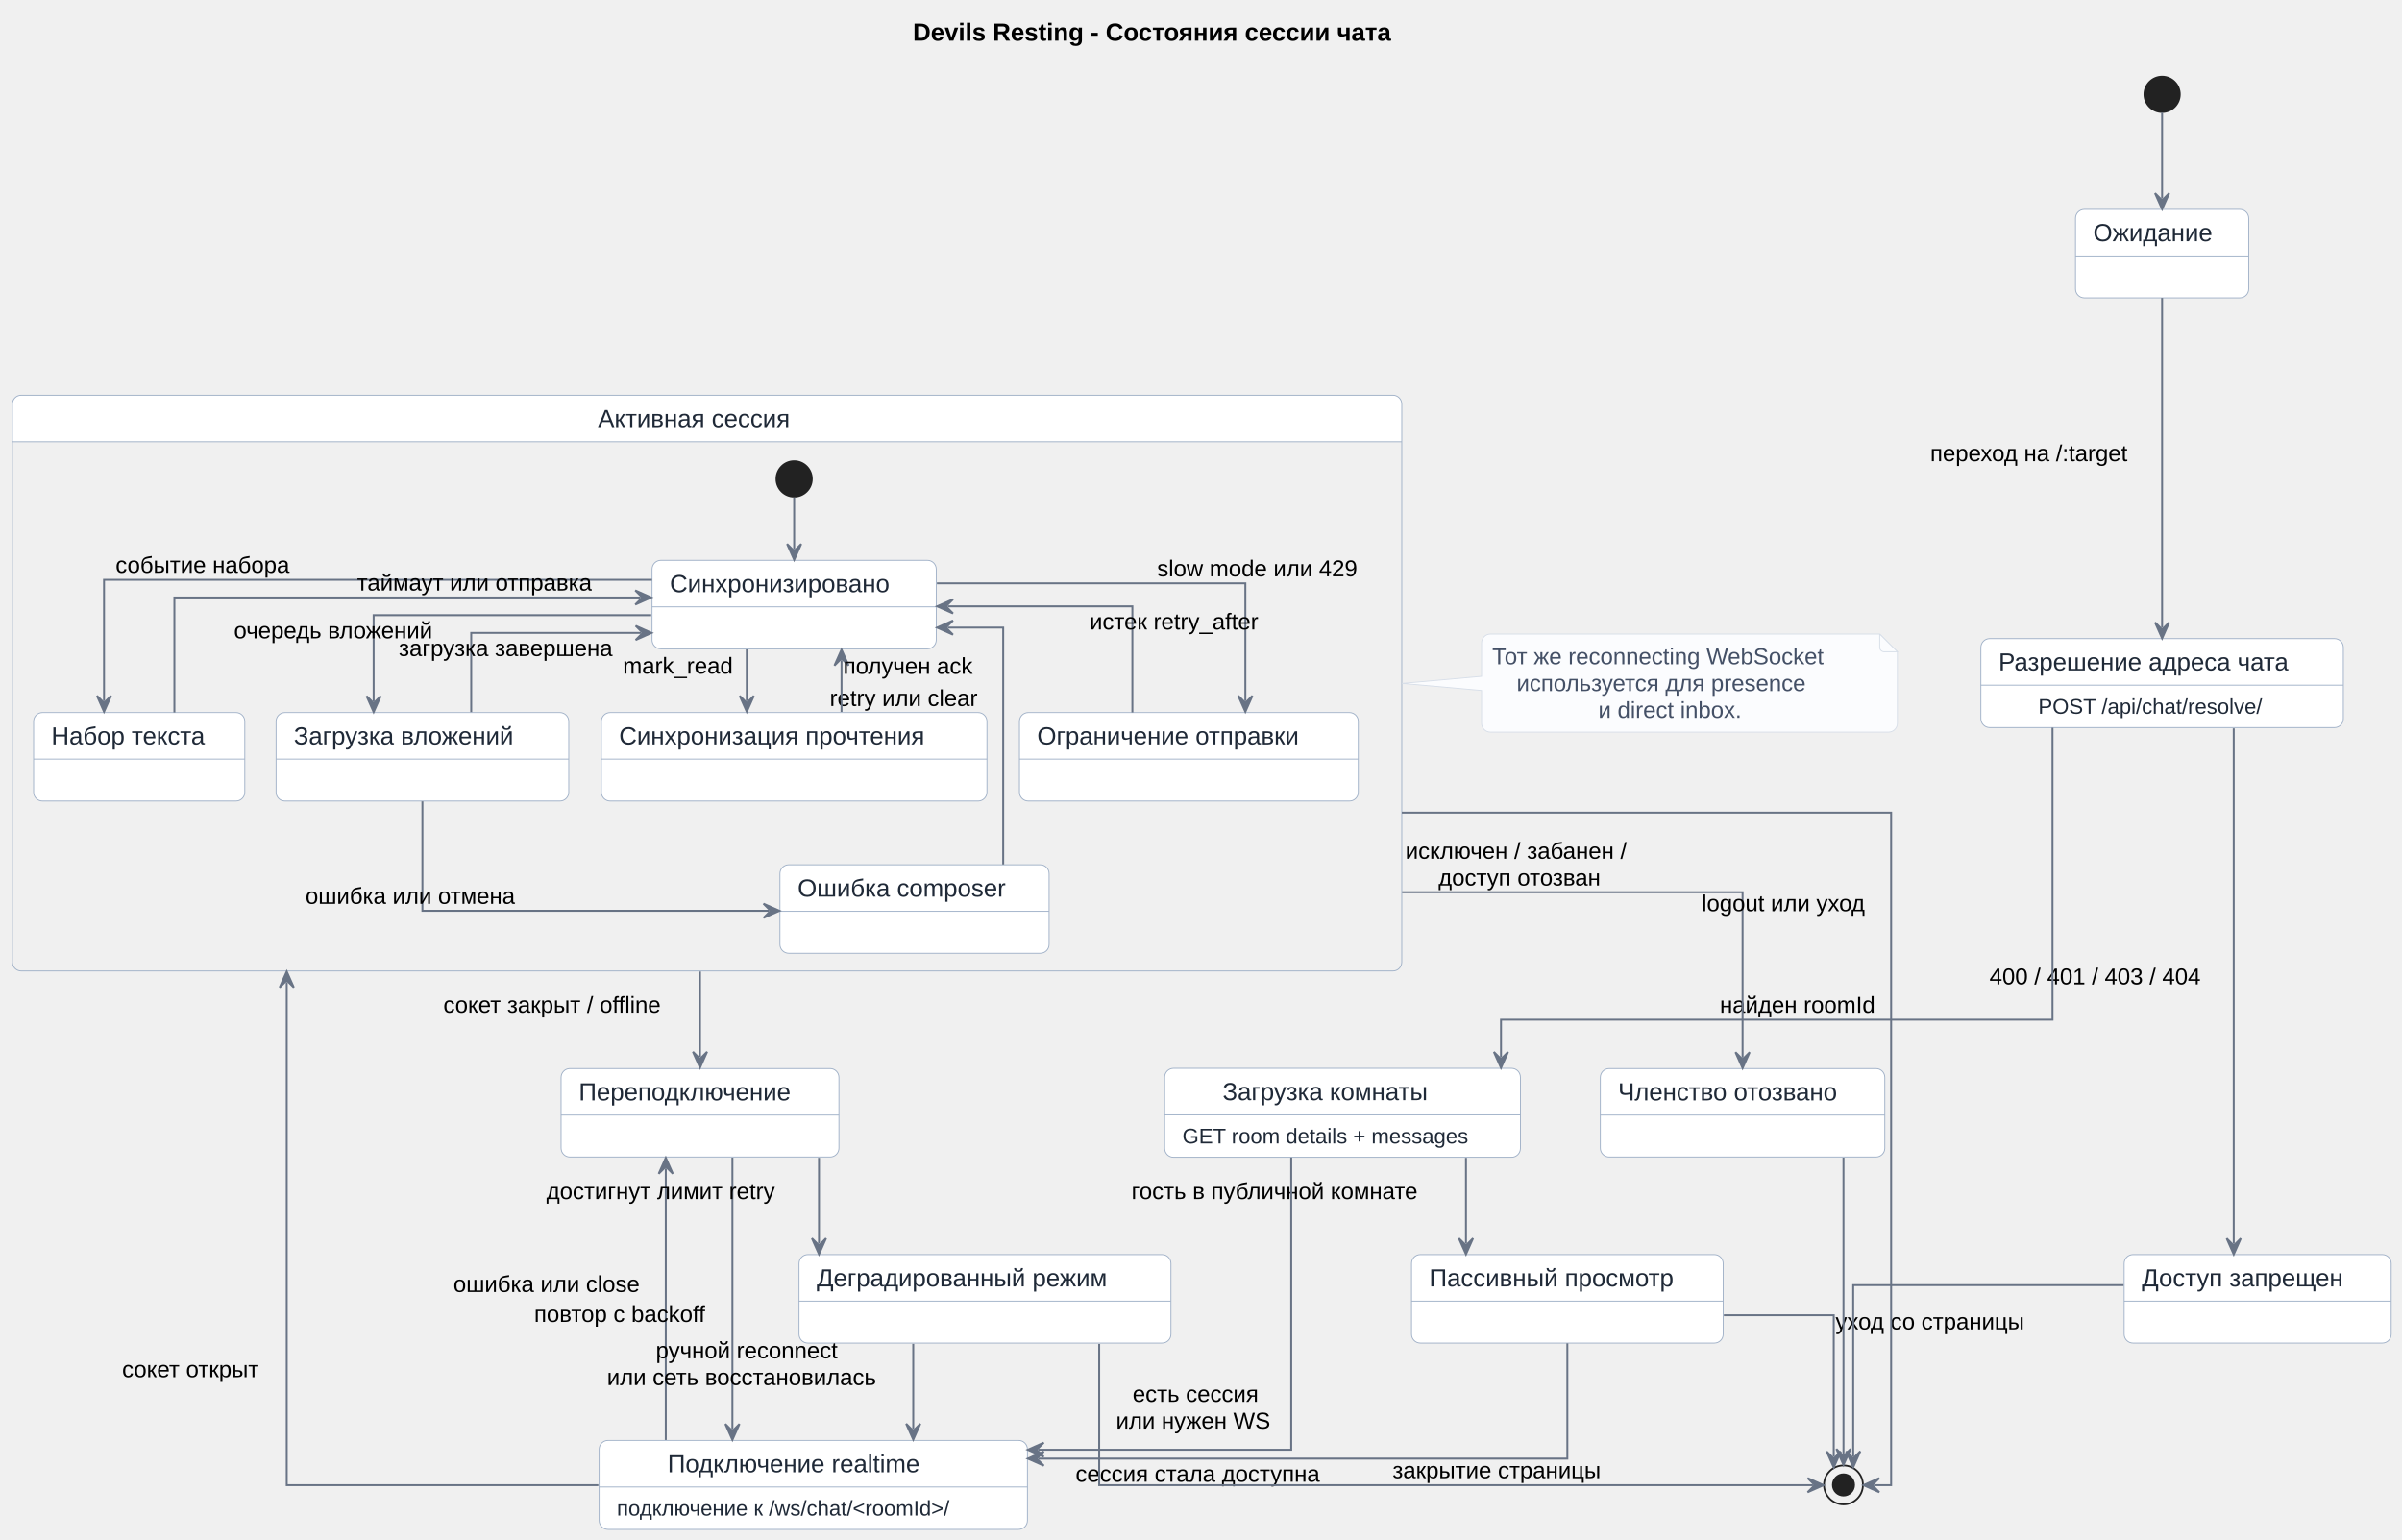
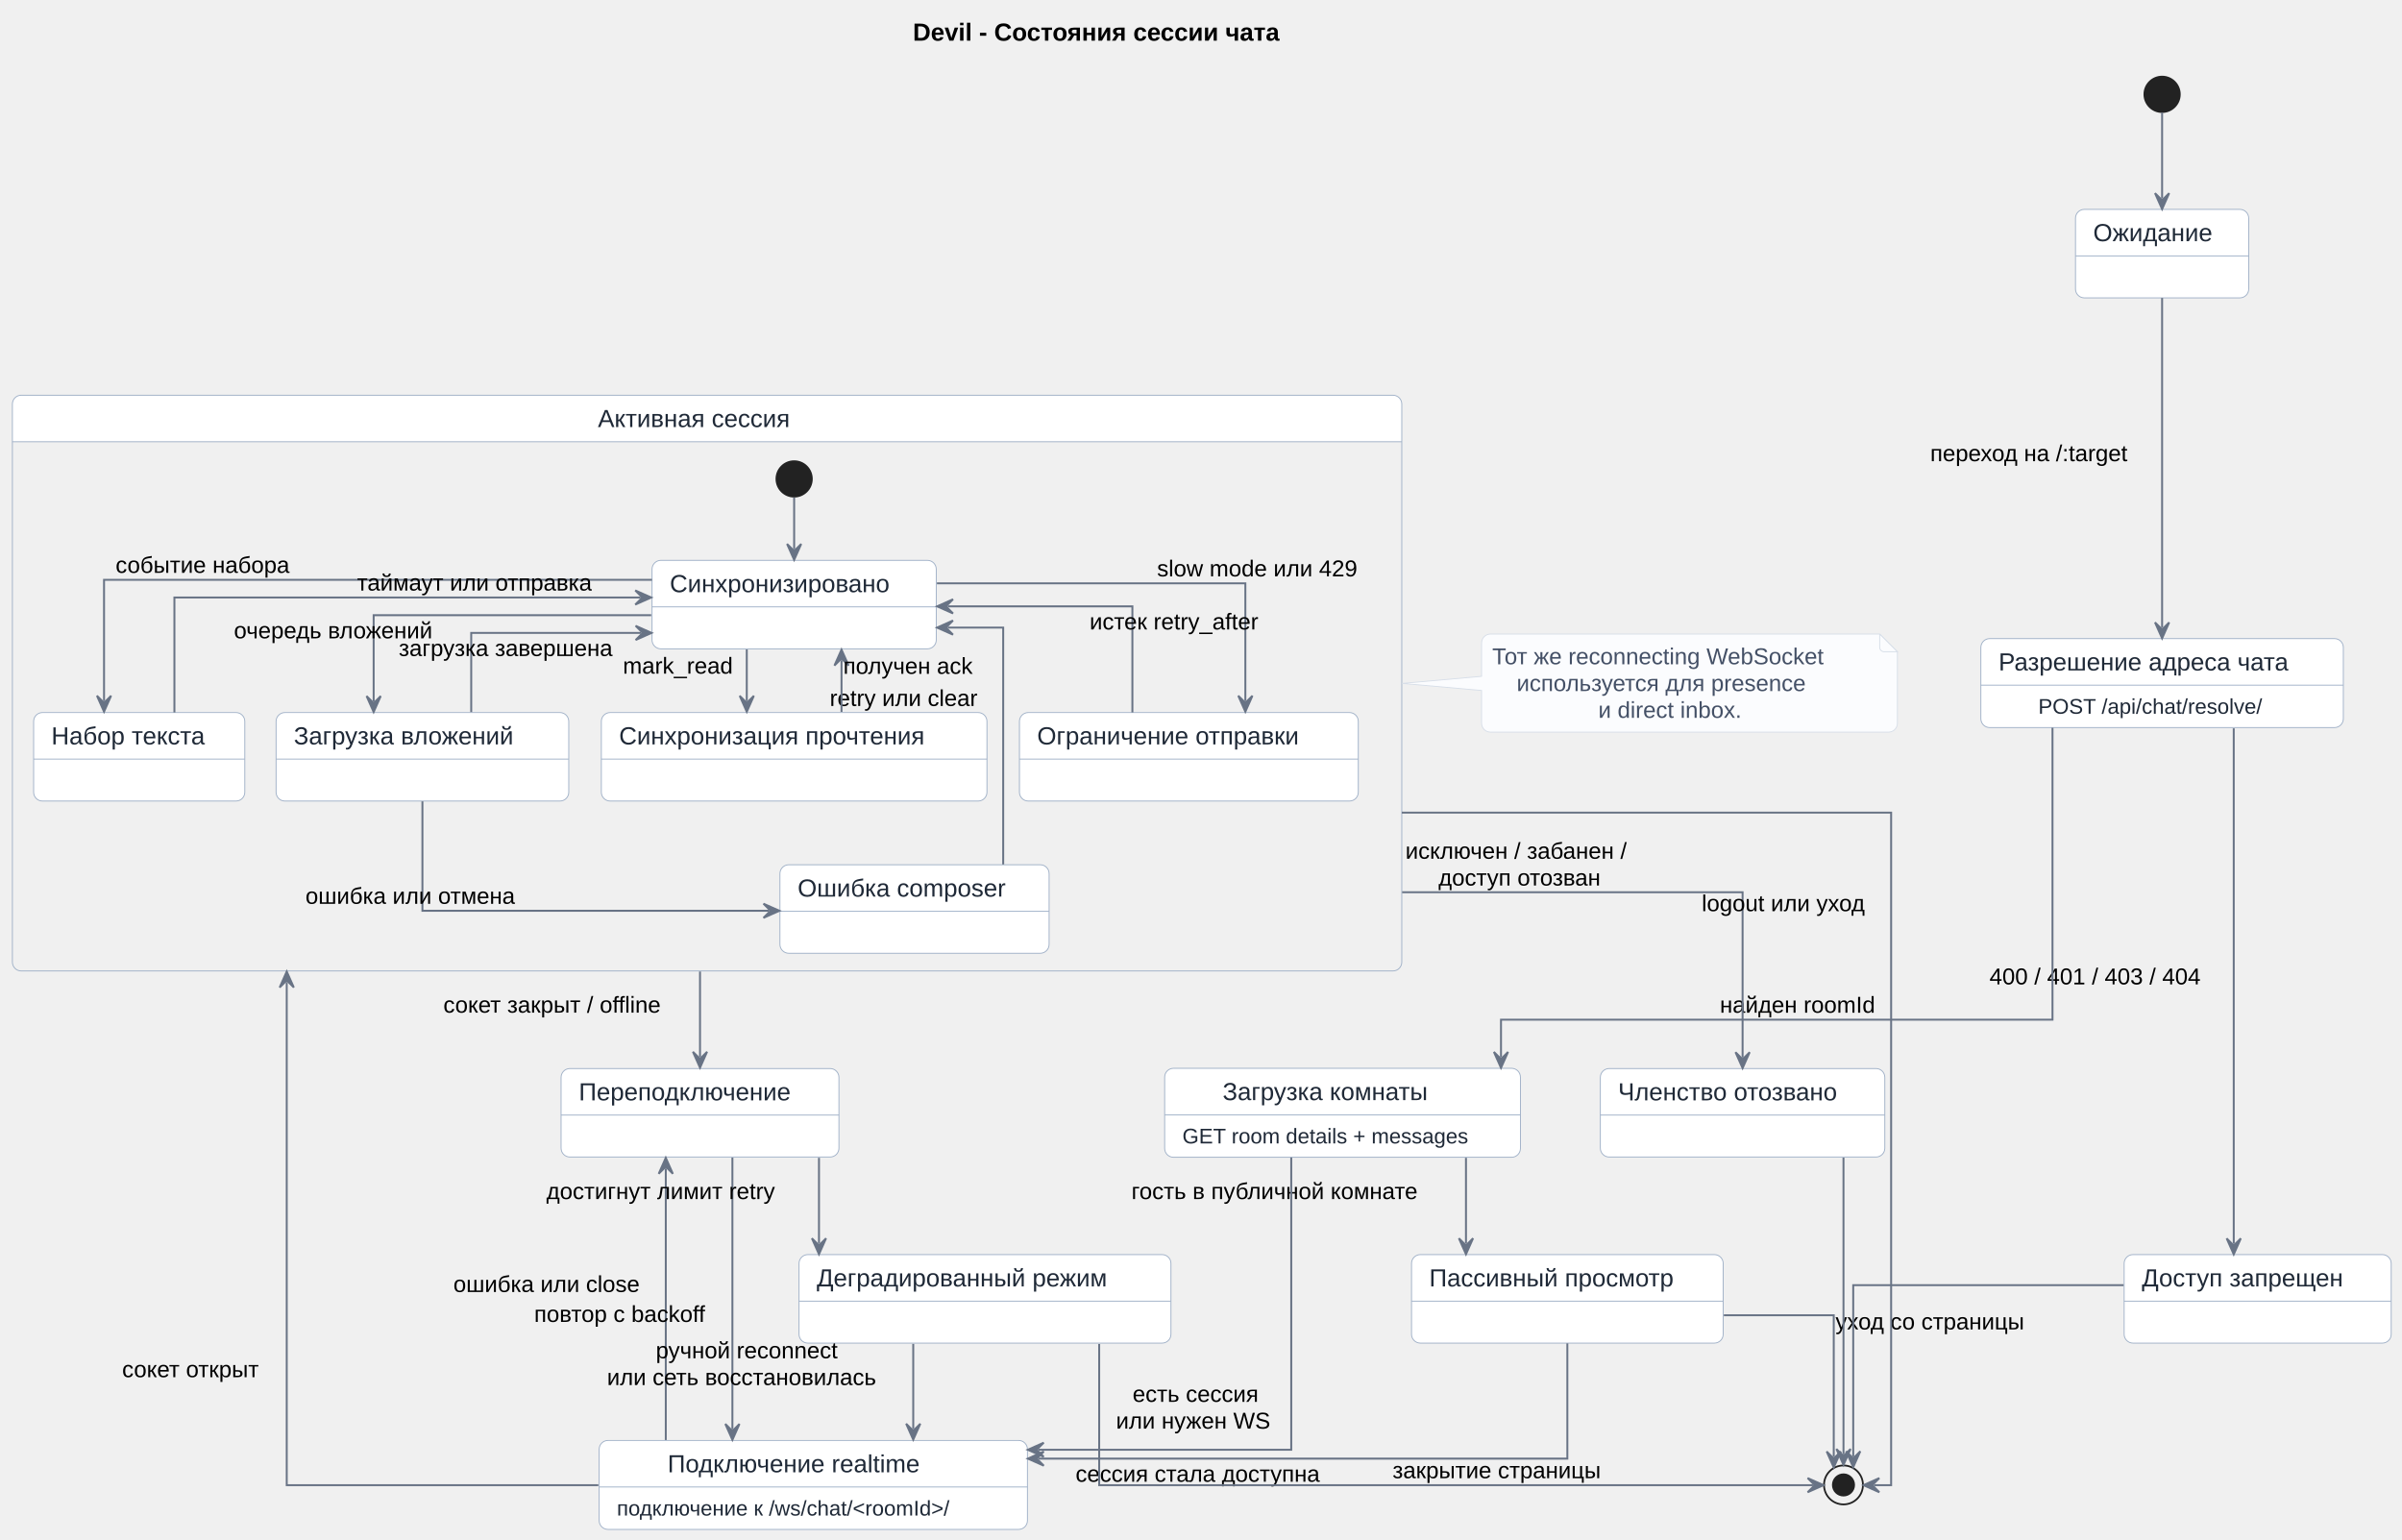
<svg xmlns="http://www.w3.org/2000/svg" contentStyleType="text/css" data-diagram-type="STATE" height="870px" preserveAspectRatio="none" style="width:1357px;height:870px;background:#FFFFFF;" version="1.1" viewBox="0 0 1357 870" width="1357px" zoomAndPan="magnify">
  <defs />
  <g>
    <g class="title" data-source-line="1">
-       <text fill="#000000" font-family="Arial" font-size="14" font-weight="bold" lengthAdjust="spacing" textLength="312.457" x="515.723" y="22.995">Devils Resting - Состояния сессии чата</text>
+       <text fill="#000000" font-family="Arial" font-size="14" font-weight="bold" lengthAdjust="spacing" textLength="312.457" x="515.723" y="22.995">Devil - Состояния сессии чата</text>
    </g>
    <g>
      <rect fill="#FFFFFF" height="50" rx="5" ry="5" style="stroke:#9FB0C7;stroke-width:0.5;" width="97.855" x="1172.54" y="118.297" />
      <line style="stroke:#9FB0C7;stroke-width:0.5;" x1="1172.54" x2="1270.395" y1="144.594" y2="144.594" />
      <text fill="#1F2937" font-family="Arial" font-size="14" lengthAdjust="spacing" textLength="77.855" x="1182.54" y="136.292">Ожидание</text>
    </g>
    <g>
      <rect fill="#FFFFFF" height="50.266" rx="5" ry="5" style="stroke:#9FB0C7;stroke-width:0.5;" width="204.775" x="1119.08" y="360.817" />
      <line style="stroke:#9FB0C7;stroke-width:0.5;" x1="1119.08" x2="1323.855" y1="387.114" y2="387.114" />
      <text fill="#1F2937" font-family="Arial" font-size="14" lengthAdjust="spacing" textLength="184.775" x="1129.08" y="378.812">Разрешение адреса чата</text>
      <text fill="#1F2937" font-family="Arial" font-size="12" lengthAdjust="spacing" textLength="139.91" x="1151.513" y="403.252">POST /api/chat/resolve/</text>
    </g>
    <g>
      <rect fill="#FFFFFF" height="50" rx="5" ry="5" style="stroke:#9FB0C7;stroke-width:0.5;" width="150.874" x="1200.03" y="708.857" />
      <line style="stroke:#9FB0C7;stroke-width:0.5;" x1="1200.03" x2="1350.904" y1="735.154" y2="735.154" />
      <text fill="#1F2937" font-family="Arial" font-size="14" lengthAdjust="spacing" textLength="130.874" x="1210.03" y="726.852">Доступ запрещен</text>
    </g>
    <g>
      <rect fill="#FFFFFF" height="50.266" rx="5" ry="5" style="stroke:#9FB0C7;stroke-width:0.5;" width="200.99" x="657.97" y="603.597" />
      <line style="stroke:#9FB0C7;stroke-width:0.5;" x1="657.97" x2="858.96" y1="629.894" y2="629.894" />
      <text fill="#1F2937" font-family="Arial" font-size="14" lengthAdjust="spacing" textLength="135.536" x="690.697" y="621.592">Загрузка комнаты</text>
      <text fill="#1F2937" font-family="Arial" font-size="12" lengthAdjust="spacing" textLength="180.99" x="667.97" y="646.032">GET room details + messages</text>
    </g>
    <g>
      <rect fill="#FFFFFF" height="50" rx="5" ry="5" style="stroke:#9FB0C7;stroke-width:0.5;" width="176.078" x="797.43" y="708.857" />
      <line style="stroke:#9FB0C7;stroke-width:0.5;" x1="797.43" x2="973.508" y1="735.154" y2="735.154" />
      <text fill="#1F2937" font-family="Arial" font-size="14" lengthAdjust="spacing" textLength="156.078" x="807.43" y="726.852">Пассивный просмотр</text>
    </g>
    <g>
      <rect fill="#FFFFFF" height="50.266" rx="5" ry="5" style="stroke:#9FB0C7;stroke-width:0.5;" width="241.953" x="338.49" y="813.857" />
      <line style="stroke:#9FB0C7;stroke-width:0.5;" x1="338.49" x2="580.443" y1="840.154" y2="840.154" />
      <text fill="#1F2937" font-family="Arial" font-size="14" lengthAdjust="spacing" textLength="164.63" x="377.152" y="831.852">Подключение realtime</text>
      <text fill="#1F2937" font-family="Arial" font-size="12" lengthAdjust="spacing" textLength="221.953" x="348.49" y="856.292">подключение к /ws/chat/&lt;roomId&gt;/</text>
    </g>
    <g>
      <rect fill="#FFFFFF" height="50" rx="5" ry="5" style="stroke:#9FB0C7;stroke-width:0.5;" width="156.978" x="316.98" y="603.727" />
      <line style="stroke:#9FB0C7;stroke-width:0.5;" x1="316.98" x2="473.959" y1="630.024" y2="630.024" />
      <text fill="#1F2937" font-family="Arial" font-size="14" lengthAdjust="spacing" textLength="136.978" x="326.98" y="621.722">Переподключение</text>
    </g>
    <g>
      <rect fill="#FFFFFF" height="50" rx="5" ry="5" style="stroke:#9FB0C7;stroke-width:0.5;" width="210.114" x="451.41" y="708.857" />
      <line style="stroke:#9FB0C7;stroke-width:0.5;" x1="451.41" x2="661.524" y1="735.154" y2="735.154" />
      <text fill="#1F2937" font-family="Arial" font-size="14" lengthAdjust="spacing" textLength="190.114" x="461.41" y="726.852">Деградированный режим</text>
    </g>
    <g>
      <rect fill="#FFFFFF" height="50" rx="5" ry="5" style="stroke:#9FB0C7;stroke-width:0.5;" width="160.711" x="904.11" y="603.727" />
      <line style="stroke:#9FB0C7;stroke-width:0.5;" x1="904.11" x2="1064.821" y1="630.024" y2="630.024" />
      <text fill="#1F2937" font-family="Arial" font-size="14" lengthAdjust="spacing" textLength="140.711" x="914.11" y="621.722">Членство отозвано</text>
    </g>
    <path d="M12,223.297 L786.934,223.297 A5,5 0 0 1 791.934,228.297 L791.934,249.594 L7,249.594 L7,228.297 A5,5 0 0 1 12,223.297" fill="#FFFFFF" />
    <rect fill="none" height="325.297" rx="5" ry="5" style="stroke:#9FB0C7;stroke-width:0.5;" width="784.934" x="7" y="223.297" />
    <line style="stroke:#9FB0C7;stroke-width:0.5;" x1="7" x2="791.934" y1="249.594" y2="249.594" />
    <text fill="#1F2937" font-family="Arial" font-size="14" lengthAdjust="spacing" textLength="123.368" x="337.783" y="241.292">Активная сессия</text>
    <g>
      <rect fill="#FFFFFF" height="50" rx="5" ry="5" style="stroke:#9FB0C7;stroke-width:0.5;" width="160.56" x="368.37" y="316.594" />
      <line style="stroke:#9FB0C7;stroke-width:0.5;" x1="368.37" x2="528.931" y1="342.891" y2="342.891" />
      <text fill="#1F2937" font-family="Arial" font-size="14" lengthAdjust="spacing" textLength="140.56" x="378.37" y="334.589">Синхронизировано</text>
    </g>
    <g>
      <rect fill="#FFFFFF" height="50" rx="5" ry="5" style="stroke:#9FB0C7;stroke-width:0.5;" width="119.299" x="19" y="402.594" />
      <line style="stroke:#9FB0C7;stroke-width:0.5;" x1="19" x2="138.299" y1="428.891" y2="428.891" />
      <text fill="#1F2937" font-family="Arial" font-size="14" lengthAdjust="spacing" textLength="99.299" x="29" y="420.589">Набор текста</text>
    </g>
    <g>
      <rect fill="#FFFFFF" height="50" rx="5" ry="5" style="stroke:#9FB0C7;stroke-width:0.5;" width="165.352" x="155.97" y="402.594" />
      <line style="stroke:#9FB0C7;stroke-width:0.5;" x1="155.97" x2="321.322" y1="428.891" y2="428.891" />
      <text fill="#1F2937" font-family="Arial" font-size="14" lengthAdjust="spacing" textLength="145.352" x="165.97" y="420.589">Загрузка вложений</text>
    </g>
    <g>
      <rect fill="#FFFFFF" height="50" rx="5" ry="5" style="stroke:#9FB0C7;stroke-width:0.5;" width="152.064" x="440.62" y="488.594" />
      <line style="stroke:#9FB0C7;stroke-width:0.5;" x1="440.62" x2="592.683" y1="514.891" y2="514.891" />
      <text fill="#1F2937" font-family="Arial" font-size="14" lengthAdjust="spacing" textLength="132.064" x="450.62" y="506.589">Ошибка composer</text>
    </g>
    <g>
      <rect fill="#FFFFFF" height="50" rx="5" ry="5" style="stroke:#9FB0C7;stroke-width:0.5;" width="217.859" x="339.72" y="402.594" />
      <line style="stroke:#9FB0C7;stroke-width:0.5;" x1="339.72" x2="557.579" y1="428.891" y2="428.891" />
      <text fill="#1F2937" font-family="Arial" font-size="14" lengthAdjust="spacing" textLength="197.859" x="349.72" y="420.589">Синхронизация прочтения</text>
    </g>
    <g>
      <rect fill="#FFFFFF" height="50" rx="5" ry="5" style="stroke:#9FB0C7;stroke-width:0.5;" width="191.439" x="575.93" y="402.594" />
      <line style="stroke:#9FB0C7;stroke-width:0.5;" x1="575.93" x2="767.369" y1="428.891" y2="428.891" />
      <text fill="#1F2937" font-family="Arial" font-size="14" lengthAdjust="spacing" textLength="171.439" x="585.93" y="420.589">Ограничение отправки</text>
    </g>
    <ellipse cx="448.65" cy="270.594" fill="#222222" rx="10" ry="10" style="stroke:#222222;stroke-width:1;" />
    <g class="link" data-entity-1="ent0014" data-entity-2="ent0012" data-link-type="dependency" data-source-line="59" id="lnk15">
      <path d="M448.65,281.074 C448.65,290.324 448.65,298.204 448.65,310.334" fill="none" id="*start*Active-to-Synced" style="stroke:#687385;stroke-width:1.1;" />
      <polygon fill="#687385" points="448.65,316.334,452.65,307.334,448.65,311.334,444.65,307.334,448.65,316.334" style="stroke:#687385;stroke-width:1.1;" />
    </g>
    <g class="link" data-entity-1="ent0012" data-entity-2="ent0013" data-link-type="dependency" data-source-line="60" id="lnk16">
      <path d="M368.34,327.594 C254.2,327.594 58.77,327.594 58.77,327.594 C58.77,327.594 58.77,366.474 58.77,396.104" fill="none" id="Synced-to-Typing" style="stroke:#687385;stroke-width:1.1;" />
      <polygon fill="#687385" points="58.77,402.104,62.77,393.104,58.77,397.104,54.77,393.104,58.77,402.104" style="stroke:#687385;stroke-width:1.1;" />
      <text fill="#000000" font-family="Arial" font-size="13" lengthAdjust="spacing" textLength="110.189" x="65.3" y="323.661">событие набора</text>
    </g>
    <g class="link" data-entity-1="ent0013" data-entity-2="ent0012" data-link-type="dependency" data-source-line="61" id="lnk17">
      <path d="M98.53,402.524 C98.53,375.894 98.53,337.594 98.53,337.594 C98.53,337.594 258.49,337.594 361.89,337.594" fill="none" id="Typing-to-Synced" style="stroke:#687385;stroke-width:1.1;" />
      <polygon fill="#687385" points="367.89,337.594,358.89,333.594,362.89,337.594,358.89,341.594,367.89,337.594" style="stroke:#687385;stroke-width:1.1;" />
      <text fill="#000000" font-family="Arial" font-size="13" lengthAdjust="spacing" textLength="154.223" x="201.74" y="333.661">таймаут или отправка</text>
    </g>
    <g class="link" data-entity-1="ent0012" data-entity-2="ent0014" data-link-type="dependency" data-source-line="63" id="lnk18">
      <path d="M367.89,347.594 C299.02,347.594 211.09,347.594 211.09,347.594 C211.09,347.594 211.09,372.844 211.09,396.284" fill="none" id="Synced-to-Uploading" style="stroke:#687385;stroke-width:1.1;" />
      <polygon fill="#687385" points="211.09,402.284,215.09,393.284,211.09,397.284,207.09,393.284,211.09,402.284" style="stroke:#687385;stroke-width:1.1;" />
      <text fill="#000000" font-family="Arial" font-size="13" lengthAdjust="spacing" textLength="129.695" x="132.15" y="360.661">очередь вложений</text>
    </g>
    <g class="link" data-entity-1="ent0014" data-entity-2="ent0012" data-link-type="dependency" data-source-line="64" id="lnk19">
      <path d="M266.21,402.324 C266.21,382.274 266.21,357.594 266.21,357.594 C266.21,357.594 313.22,357.594 362.1,357.594" fill="none" id="Uploading-to-Synced" style="stroke:#687385;stroke-width:1.1;" />
      <polygon fill="#687385" points="368.1,357.594,359.1,353.594,363.1,357.594,359.1,361.594,368.1,357.594" style="stroke:#687385;stroke-width:1.1;" />
      <text fill="#000000" font-family="Arial" font-size="13" lengthAdjust="spacing" textLength="139.667" x="225.29" y="370.661">загрузка завершена</text>
    </g>
    <g class="link" data-entity-1="ent0014" data-entity-2="ent0015" data-link-type="dependency" data-source-line="65" id="lnk20">
      <path d="M238.65,452.754 C238.65,478.454 238.65,514.594 238.65,514.594 C238.65,514.594 352.02,514.594 434.32,514.594" fill="none" id="Uploading-to-ComposerError" style="stroke:#687385;stroke-width:1.1;" />
      <polygon fill="#687385" points="440.32,514.594,431.32,510.594,435.32,514.594,431.32,518.594,440.32,514.594" style="stroke:#687385;stroke-width:1.1;" />
      <text fill="#000000" font-family="Arial" font-size="13" lengthAdjust="spacing" textLength="135.402" x="172.57" y="510.661">ошибка или отмена</text>
    </g>
    <g class="link" data-entity-1="ent0015" data-entity-2="ent0012" data-link-type="dependency" data-source-line="66" id="lnk21">
      <path d="M566.75,488.404 C566.75,443.564 566.75,354.594 566.75,354.594 C566.75,354.594 556.15,354.594 535.39,354.594" fill="none" id="ComposerError-to-Synced" style="stroke:#687385;stroke-width:1.1;" />
      <polygon fill="#687385" points="529.39,354.594,538.39,358.594,534.39,354.594,538.39,350.594,529.39,354.594" style="stroke:#687385;stroke-width:1.1;" />
      <text fill="#000000" font-family="Arial" font-size="13" lengthAdjust="spacing" textLength="97.018" x="468.75" y="398.881">retry или clear</text>
    </g>
    <g class="link" data-entity-1="ent0012" data-entity-2="ent0016" data-link-type="dependency" data-source-line="68" id="lnk22">
      <path d="M421.89,366.934 C421.89,378.034 421.89,385.024 421.89,396.144" fill="none" id="Synced-to-ReadSync" style="stroke:#687385;stroke-width:1.1;" />
      <polygon fill="#687385" points="421.89,402.144,425.89,393.144,421.89,397.144,417.89,393.144,421.89,402.144" style="stroke:#687385;stroke-width:1.1;" />
      <text fill="#000000" font-family="Arial" font-size="13" lengthAdjust="spacing" textLength="69.564" x="351.89" y="380.601">mark_read</text>
    </g>
    <g class="link" data-entity-1="ent0016" data-entity-2="ent0012" data-link-type="dependency" data-source-line="69" id="lnk23">
      <path d="M475.41,402.254 C475.41,391.154 475.41,384.164 475.41,373.044" fill="none" id="ReadSync-to-Synced" style="stroke:#687385;stroke-width:1.1;" />
      <polygon fill="#687385" points="475.41,367.044,471.41,376.044,475.41,372.044,479.41,376.044,475.41,367.044" style="stroke:#687385;stroke-width:1.1;" />
      <text fill="#000000" font-family="Arial" font-size="13" lengthAdjust="spacing" textLength="83.408" x="476.41" y="380.721">получен ack</text>
    </g>
    <g class="link" data-entity-1="ent0012" data-entity-2="ent0017" data-link-type="dependency" data-source-line="71" id="lnk24">
      <path d="M529.3,329.594 C603.98,329.594 703.56,329.594 703.56,329.594 C703.56,329.594 703.56,367.064 703.56,396.104" fill="none" id="Synced-to-RateLimited" style="stroke:#687385;stroke-width:1.1;" />
      <polygon fill="#687385" points="703.56,402.104,707.56,393.104,703.56,397.104,699.56,393.104,703.56,402.104" style="stroke:#687385;stroke-width:1.1;" />
      <text fill="#000000" font-family="Arial" font-size="13" lengthAdjust="spacing" textLength="128.254" x="653.68" y="325.661">slow mode или 429</text>
    </g>
    <g class="link" data-entity-1="ent0017" data-entity-2="ent0012" data-link-type="dependency" data-source-line="72" id="lnk25">
      <path d="M639.74,402.554 C639.74,377.474 639.74,342.594 639.74,342.594 C639.74,342.594 587.57,342.594 535.41,342.594" fill="none" id="RateLimited-to-Synced" style="stroke:#687385;stroke-width:1.1;" />
      <polygon fill="#687385" points="529.41,342.594,538.41,346.594,534.41,342.594,538.41,338.594,529.41,342.594" style="stroke:#687385;stroke-width:1.1;" />
      <text fill="#000000" font-family="Arial" font-size="13" lengthAdjust="spacing" textLength="112.112" x="615.56" y="355.661">истек retry_after</text>
    </g>
    <ellipse cx="1221.47" cy="53.297" fill="#222222" rx="10" ry="10" style="stroke:#222222;stroke-width:1;" />
    <ellipse cx="1041.47" cy="838.997" fill="none" rx="11" ry="11" style="stroke:#222222;stroke-width:1;" />
    <ellipse cx="1041.47" cy="838.997" fill="#222222" rx="6" ry="6" style="stroke:#222222;stroke-width:1;" />
    <g class="entity" data-qualified-name="GMN2" data-source-line="87" id="ent0003">
      <path d="M837.01,363.247 L837.01,382.127 L792.07,386.127 L837.01,390.127 L837.01,408.645 A5,5 0 0 0 842.01,413.645 L1066.932,413.645 A5,5 0 0 0 1071.932,408.645 L1071.932,368.247 L1061.932,358.247 L842.01,358.247 A5,5 0 0 0 837.01,363.247" fill="#FBFCFE" style="stroke:#D7DEE8;stroke-width:0.5;" />
      <path d="M1061.932,358.247 L1061.932,365.747 A2.5,2.5 0 0 0 1064.432,368.247 L1071.932,368.247 L1061.932,358.247" fill="#FBFCFE" style="stroke:#D7DEE8;stroke-width:0.5;" />
      <text fill="#445066" font-family="Arial" font-size="13" lengthAdjust="spacing" textLength="213.922" x="843.01" y="375.314">Тот же reconnecting WebSocket</text>
      <text fill="#445066" font-family="Arial" font-size="13" lengthAdjust="spacing" textLength="186.297" x="856.822" y="390.447">используется для presence</text>
      <text fill="#445066" font-family="Arial" font-size="13" lengthAdjust="spacing" textLength="94.047" x="902.948" y="405.579">и direct inbox.</text>
    </g>
    <g class="link" data-entity-1="ent0002" data-entity-2="ent0002" data-link-type="dependency" data-source-line="33" id="lnk3">
      <path d="M1221.47,63.627 C1221.47,76.827 1221.47,94.137 1221.47,112.147" fill="none" id="*start*-to-Idle" style="stroke:#687385;stroke-width:1.1;" />
      <polygon fill="#687385" points="1221.47,118.147,1225.47,109.147,1221.47,113.147,1217.47,109.147,1221.47,118.147" style="stroke:#687385;stroke-width:1.1;" />
    </g>
    <g class="link" data-entity-1="ent0002" data-entity-2="ent0003" data-link-type="dependency" data-source-line="35" id="lnk4">
      <path d="M1221.47,168.357 C1221.47,214.847 1221.47,307.997 1221.47,354.667" fill="none" id="Idle-to-ResolveTarget" style="stroke:#687385;stroke-width:1.1;" />
      <polygon fill="#687385" points="1221.47,360.667,1225.47,351.667,1221.47,355.667,1217.47,351.667,1221.47,360.667" style="stroke:#687385;stroke-width:1.1;" />
      <text fill="#000000" font-family="Arial" font-size="13" lengthAdjust="spacing" textLength="130.628" x="1090.47" y="260.574">переход на /:target</text>
    </g>
    <g class="link" data-entity-1="ent0003" data-entity-2="ent0004" data-link-type="dependency" data-source-line="37" id="lnk5">
      <path d="M1261.94,411.527 C1261.94,476.027 1261.94,638.677 1261.94,702.707" fill="none" id="ResolveTarget-to-AccessDenied" style="stroke:#687385;stroke-width:1.1;" />
      <polygon fill="#687385" points="1261.94,708.707,1265.94,699.707,1261.94,703.707,1257.94,699.707,1261.94,708.707" style="stroke:#687385;stroke-width:1.1;" />
      <text fill="#000000" font-family="Arial" font-size="13" lengthAdjust="spacing" textLength="137.185" x="1123.94" y="556.184">400 / 401 / 403 / 404</text>
    </g>
    <g class="link" data-entity-1="ent0003" data-entity-2="ent0005" data-link-type="dependency" data-source-line="38" id="lnk6">
      <path d="M1159.55,411.197 C1159.55,462.937 1159.55,576.127 1159.55,576.127 C1159.55,576.127 847.98,576.127 847.98,576.127 C847.98,576.127 847.98,583.897 847.98,597.357" fill="none" id="ResolveTarget-to-LoadRoom" style="stroke:#687385;stroke-width:1.1;" />
      <polygon fill="#687385" points="847.98,603.357,851.98,594.357,847.98,598.357,843.98,594.357,847.98,603.357" style="stroke:#687385;stroke-width:1.1;" />
      <text fill="#000000" font-family="Arial" font-size="13" lengthAdjust="spacing" textLength="100.534" x="971.62" y="572.194">найден roomId</text>
    </g>
    <g class="link" data-entity-1="ent0005" data-entity-2="ent0006" data-link-type="dependency" data-source-line="41" id="lnk7">
      <path d="M828.2,654.177 C828.2,670.707 828.2,686.167 828.2,702.647" fill="none" id="LoadRoom-to-PassiveView" style="stroke:#687385;stroke-width:1.1;" />
      <polygon fill="#687385" points="828.2,708.647,832.2,699.647,828.2,703.647,824.2,699.647,828.2,708.647" style="stroke:#687385;stroke-width:1.1;" />
      <text fill="#000000" font-family="Arial" font-size="13" lengthAdjust="spacing" textLength="188.424" x="639.2" y="677.484">гость в публичной комнате</text>
    </g>
    <g class="link" data-entity-1="ent0005" data-entity-2="ent0007" data-link-type="dependency" data-source-line="42" id="lnk8">
      <path d="M729.48,654.017 C729.48,705.807 729.48,819.127 729.48,819.127 C729.48,819.127 658.43,819.127 586.65,819.127" fill="none" id="LoadRoom-to-ConnectRealtime" style="stroke:#687385;stroke-width:1.1;" />
      <polygon fill="#687385" points="580.65,819.127,589.65,823.127,585.65,819.127,589.65,815.127,580.65,819.127" style="stroke:#687385;stroke-width:1.1;" />
      <text fill="#000000" font-family="Arial" font-size="13" lengthAdjust="spacing" textLength="80.222" x="639.859" y="792.054">есть сессия</text>
      <text fill="#000000" font-family="Arial" font-size="13" lengthAdjust="spacing" textLength="98.979" x="630.48" y="807.187">или нужен WS</text>
    </g>
    <g class="link" data-entity-1="ent0006" data-entity-2="ent0007" data-link-type="dependency" data-source-line="44" id="lnk9">
      <path d="M885.47,759.007 C885.47,785.717 885.47,824.127 885.47,824.127 C885.47,824.127 712.62,824.127 586.69,824.127" fill="none" id="PassiveView-to-ConnectRealtime" style="stroke:#687385;stroke-width:1.1;" />
      <polygon fill="#687385" points="580.69,824.127,589.69,828.127,585.69,824.127,589.69,820.127,580.69,824.127" style="stroke:#687385;stroke-width:1.1;" />
      <text fill="#000000" font-family="Arial" font-size="13" lengthAdjust="spacing" textLength="157.257" x="607.64" y="837.194">сессия стала доступна</text>
    </g>
    <g class="link" data-entity-1="ent0006" data-entity-2="ent0010" data-link-type="dependency" data-source-line="45" id="lnk11">
      <path d="M973.88,743.127 C1006.64,743.127 1035.97,743.127 1035.97,743.127 C1035.97,743.127 1035.97,798.597 1035.97,823.097" fill="none" id="PassiveView-to-*end*" style="stroke:#687385;stroke-width:1.1;" />
      <polygon fill="#687385" points="1035.97,829.097,1039.97,820.097,1035.97,824.097,1031.97,820.097,1035.97,829.097" style="stroke:#687385;stroke-width:1.1;" />
      <text fill="#000000" font-family="Arial" font-size="13" lengthAdjust="spacing" textLength="122.694" x="1036.97" y="751.134">уход со страницы</text>
    </g>
    <g class="link" data-entity-1="ent0007" data-entity-2="ent0011" data-link-type="dependency" data-source-line="48" id="lnk12">
      <path d="M338.04,839.127 C255.79,839.127 161.99,839.127 161.99,839.127 C161.99,839.127 161.99,684.837 161.99,554.917" fill="none" id="ConnectRealtime-to-Active" style="stroke:#687385;stroke-width:1.1;" />
      <polygon fill="#687385" points="161.99,548.917,157.99,557.917,161.99,553.917,165.99,557.917,161.99,548.917" style="stroke:#687385;stroke-width:1.1;" />
      <text fill="#000000" font-family="Arial" font-size="13" lengthAdjust="spacing" textLength="92.124" x="68.99" y="778.114">сокет открыт</text>
    </g>
    <g class="link" data-entity-1="ent0007" data-entity-2="ent0008" data-link-type="dependency" data-source-line="49" id="lnk13">
      <path d="M376.13,813.627 C376.13,773.217 376.13,700.647 376.13,660.177" fill="none" id="ConnectRealtime-to-Reconnecting" style="stroke:#687385;stroke-width:1.1;" />
      <polygon fill="#687385" points="376.13,654.177,372.13,663.177,376.13,659.177,380.13,663.177,376.13,654.177" style="stroke:#687385;stroke-width:1.1;" />
      <text fill="#000000" font-family="Arial" font-size="13" lengthAdjust="spacing" textLength="119.088" x="256.13" y="729.974">ошибка или close</text>
    </g>
    <g class="link" data-entity-1="ent0008" data-entity-2="ent0007" data-link-type="dependency" data-source-line="76" id="lnk27">
      <path d="M413.77,654.087 C413.77,694.507 413.77,767.067 413.77,807.537" fill="none" id="Reconnecting-to-ConnectRealtime" style="stroke:#687385;stroke-width:1.1;" />
      <polygon fill="#687385" points="413.77,813.537,417.77,804.537,413.77,808.537,409.77,804.537,413.77,813.537" style="stroke:#687385;stroke-width:1.1;" />
      <text fill="#000000" font-family="Arial" font-size="13" lengthAdjust="spacing" textLength="111.306" x="301.77" y="746.884">повтор с backoff</text>
    </g>
    <g class="link" data-entity-1="ent0011" data-entity-2="ent0008" data-link-type="dependency" data-source-line="75" id="lnk26">
      <path d="M395.47,548.897 C395.47,569.897 395.47,583.017 395.47,597.267" fill="none" id="Active-to-Reconnecting" style="stroke:#687385;stroke-width:1.1;" />
      <polygon fill="#687385" points="395.47,603.267,399.47,594.267,395.47,598.267,391.47,594.267,395.47,603.267" style="stroke:#687385;stroke-width:1.1;" />
      <text fill="#000000" font-family="Arial" font-size="13" lengthAdjust="spacing" textLength="144.689" x="250.47" y="572.154">сокет закрыт / offline</text>
    </g>
    <g class="link" data-entity-1="ent0008" data-entity-2="ent0009" data-link-type="dependency" data-source-line="77" id="lnk28">
      <path d="M462.68,654.177 C462.68,670.707 462.68,686.167 462.68,702.647" fill="none" id="Reconnecting-to-Degraded" style="stroke:#687385;stroke-width:1.1;" />
      <polygon fill="#687385" points="462.68,708.647,466.68,699.647,462.68,703.647,458.68,699.647,462.68,708.647" style="stroke:#687385;stroke-width:1.1;" />
      <text fill="#000000" font-family="Arial" font-size="13" lengthAdjust="spacing" textLength="153.036" x="308.68" y="677.484">достигнут лимит retry</text>
    </g>
    <g class="link" data-entity-1="ent0009" data-entity-2="ent0007" data-link-type="dependency" data-source-line="78" id="lnk29">
      <path d="M515.93,759.307 C515.93,775.717 515.93,790.977 515.93,807.417" fill="none" id="Degraded-to-ConnectRealtime" style="stroke:#687385;stroke-width:1.1;" />
      <polygon fill="#687385" points="515.93,813.417,519.93,804.417,515.93,808.417,511.93,804.417,515.93,813.417" style="stroke:#687385;stroke-width:1.1;" />
      <text fill="#000000" font-family="Arial" font-size="13" lengthAdjust="spacing" textLength="117.825" x="370.491" y="767.434">ручной reconnect</text>
      <text fill="#000000" font-family="Arial" font-size="13" lengthAdjust="spacing" textLength="172.948" x="342.93" y="782.567">или сеть восстановилась</text>
    </g>
    <g class="link" data-entity-1="ent0011" data-entity-2="ent0010" data-link-type="dependency" data-source-line="80" id="lnk30">
      <path d="M792.11,504.127 C898.3,504.127 984.47,504.127 984.47,504.127 C984.47,504.127 984.47,561.107 984.47,597.517" fill="none" id="Active-to-MembershipRevoked" style="stroke:#687385;stroke-width:1.1;" />
      <polygon fill="#687385" points="984.47,603.517,988.47,594.517,984.47,598.517,980.47,594.517,984.47,603.517" style="stroke:#687385;stroke-width:1.1;" />
      <text fill="#000000" font-family="Arial" font-size="13" lengthAdjust="spacing" textLength="143.895" x="793.98" y="485.194">исключен / забанен /</text>
      <text fill="#000000" font-family="Arial" font-size="13" lengthAdjust="spacing" textLength="106.507" x="812.674" y="500.327">доступ отозван</text>
    </g>
    <g class="link" data-entity-1="ent0004" data-entity-2="ent0010" data-link-type="dependency" data-source-line="81" id="lnk31">
      <path d="M1199.7,726.127 C1133.18,726.127 1046.97,726.127 1046.97,726.127 C1046.97,726.127 1046.97,795.357 1046.97,822.977" fill="none" id="AccessDenied-to-*end*" style="stroke:#687385;stroke-width:1.1;" />
      <polygon fill="#687385" points="1046.97,828.977,1050.97,819.977,1046.97,823.977,1042.97,819.977,1046.97,828.977" style="stroke:#687385;stroke-width:1.1;" />
    </g>
    <g class="link" data-entity-1="ent0010" data-entity-2="ent0010" data-link-type="dependency" data-source-line="82" id="lnk32">
      <path d="M1041.47,654.087 C1041.47,699.967 1041.47,788.997 1041.47,821.677" fill="none" id="MembershipRevoked-to-*end*" style="stroke:#687385;stroke-width:1.1;" />
      <polygon fill="#687385" points="1041.47,827.677,1045.47,818.677,1041.47,822.677,1037.47,818.677,1041.47,827.677" style="stroke:#687385;stroke-width:1.1;" />
    </g>
    <g class="link" data-entity-1="ent0011" data-entity-2="ent0010" data-link-type="dependency" data-source-line="83" id="lnk33">
      <path d="M791.96,459.127 C937.76,459.127 1068.38,459.127 1068.38,459.127 C1068.38,459.127 1068.38,839.127 1068.38,839.127 C1068.38,839.127 1066.1,839.127 1058.72,839.127" fill="none" id="Active-to-*end*" style="stroke:#687385;stroke-width:1.1;" />
      <polygon fill="#687385" points="1052.72,839.127,1061.72,843.127,1057.72,839.127,1061.72,835.127,1052.72,839.127" style="stroke:#687385;stroke-width:1.1;" />
      <text fill="#000000" font-family="Arial" font-size="13" lengthAdjust="spacing" textLength="106.907" x="961.38" y="514.814">logout или уход</text>
    </g>
    <g class="link" data-entity-1="ent0009" data-entity-2="ent0010" data-link-type="dependency" data-source-line="84" id="lnk34">
      <path d="M620.98,759.347 C620.98,790.497 620.98,839.127 620.98,839.127 C620.98,839.127 957.35,839.127 1024.22,839.127" fill="none" id="Degraded-to-*end*" style="stroke:#687385;stroke-width:1.1;" />
      <polygon fill="#687385" points="1030.22,839.127,1021.22,835.127,1025.22,839.127,1021.22,843.127,1030.22,839.127" style="stroke:#687385;stroke-width:1.1;" />
      <text fill="#000000" font-family="Arial" font-size="13" lengthAdjust="spacing" textLength="136.398" x="786.71" y="835.194">закрытие страницы</text>
    </g>
  </g>
</svg>
